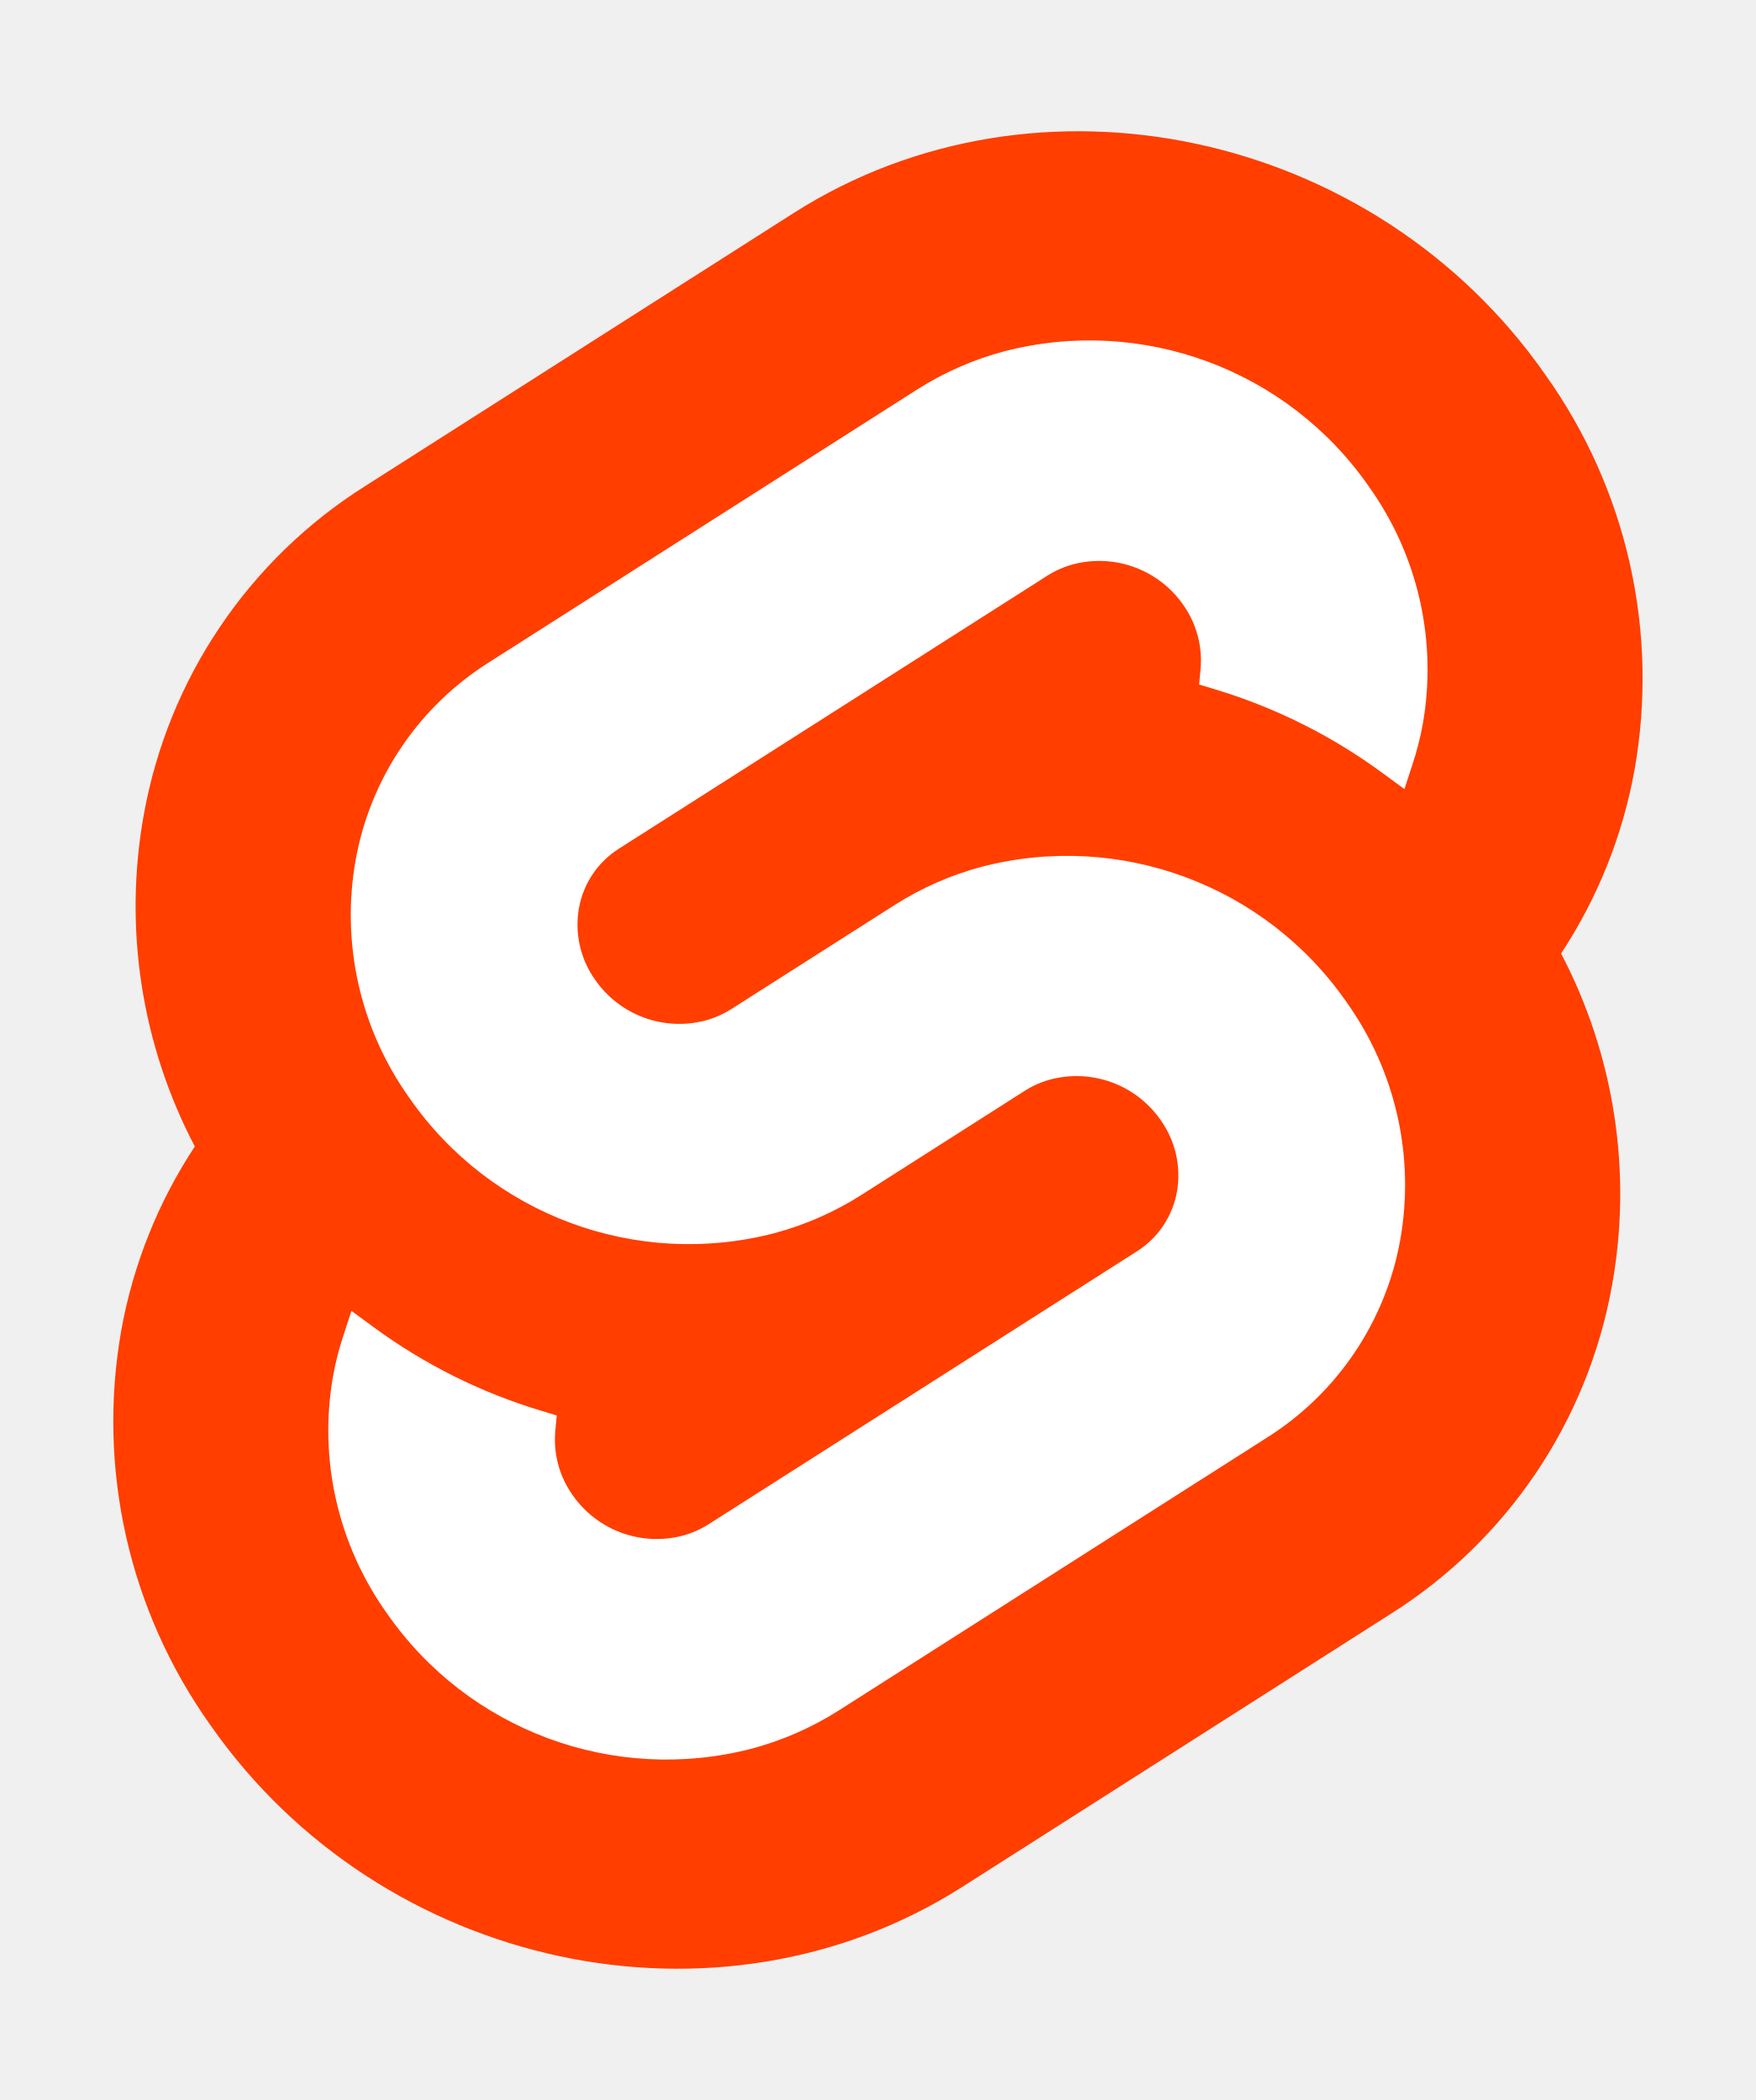
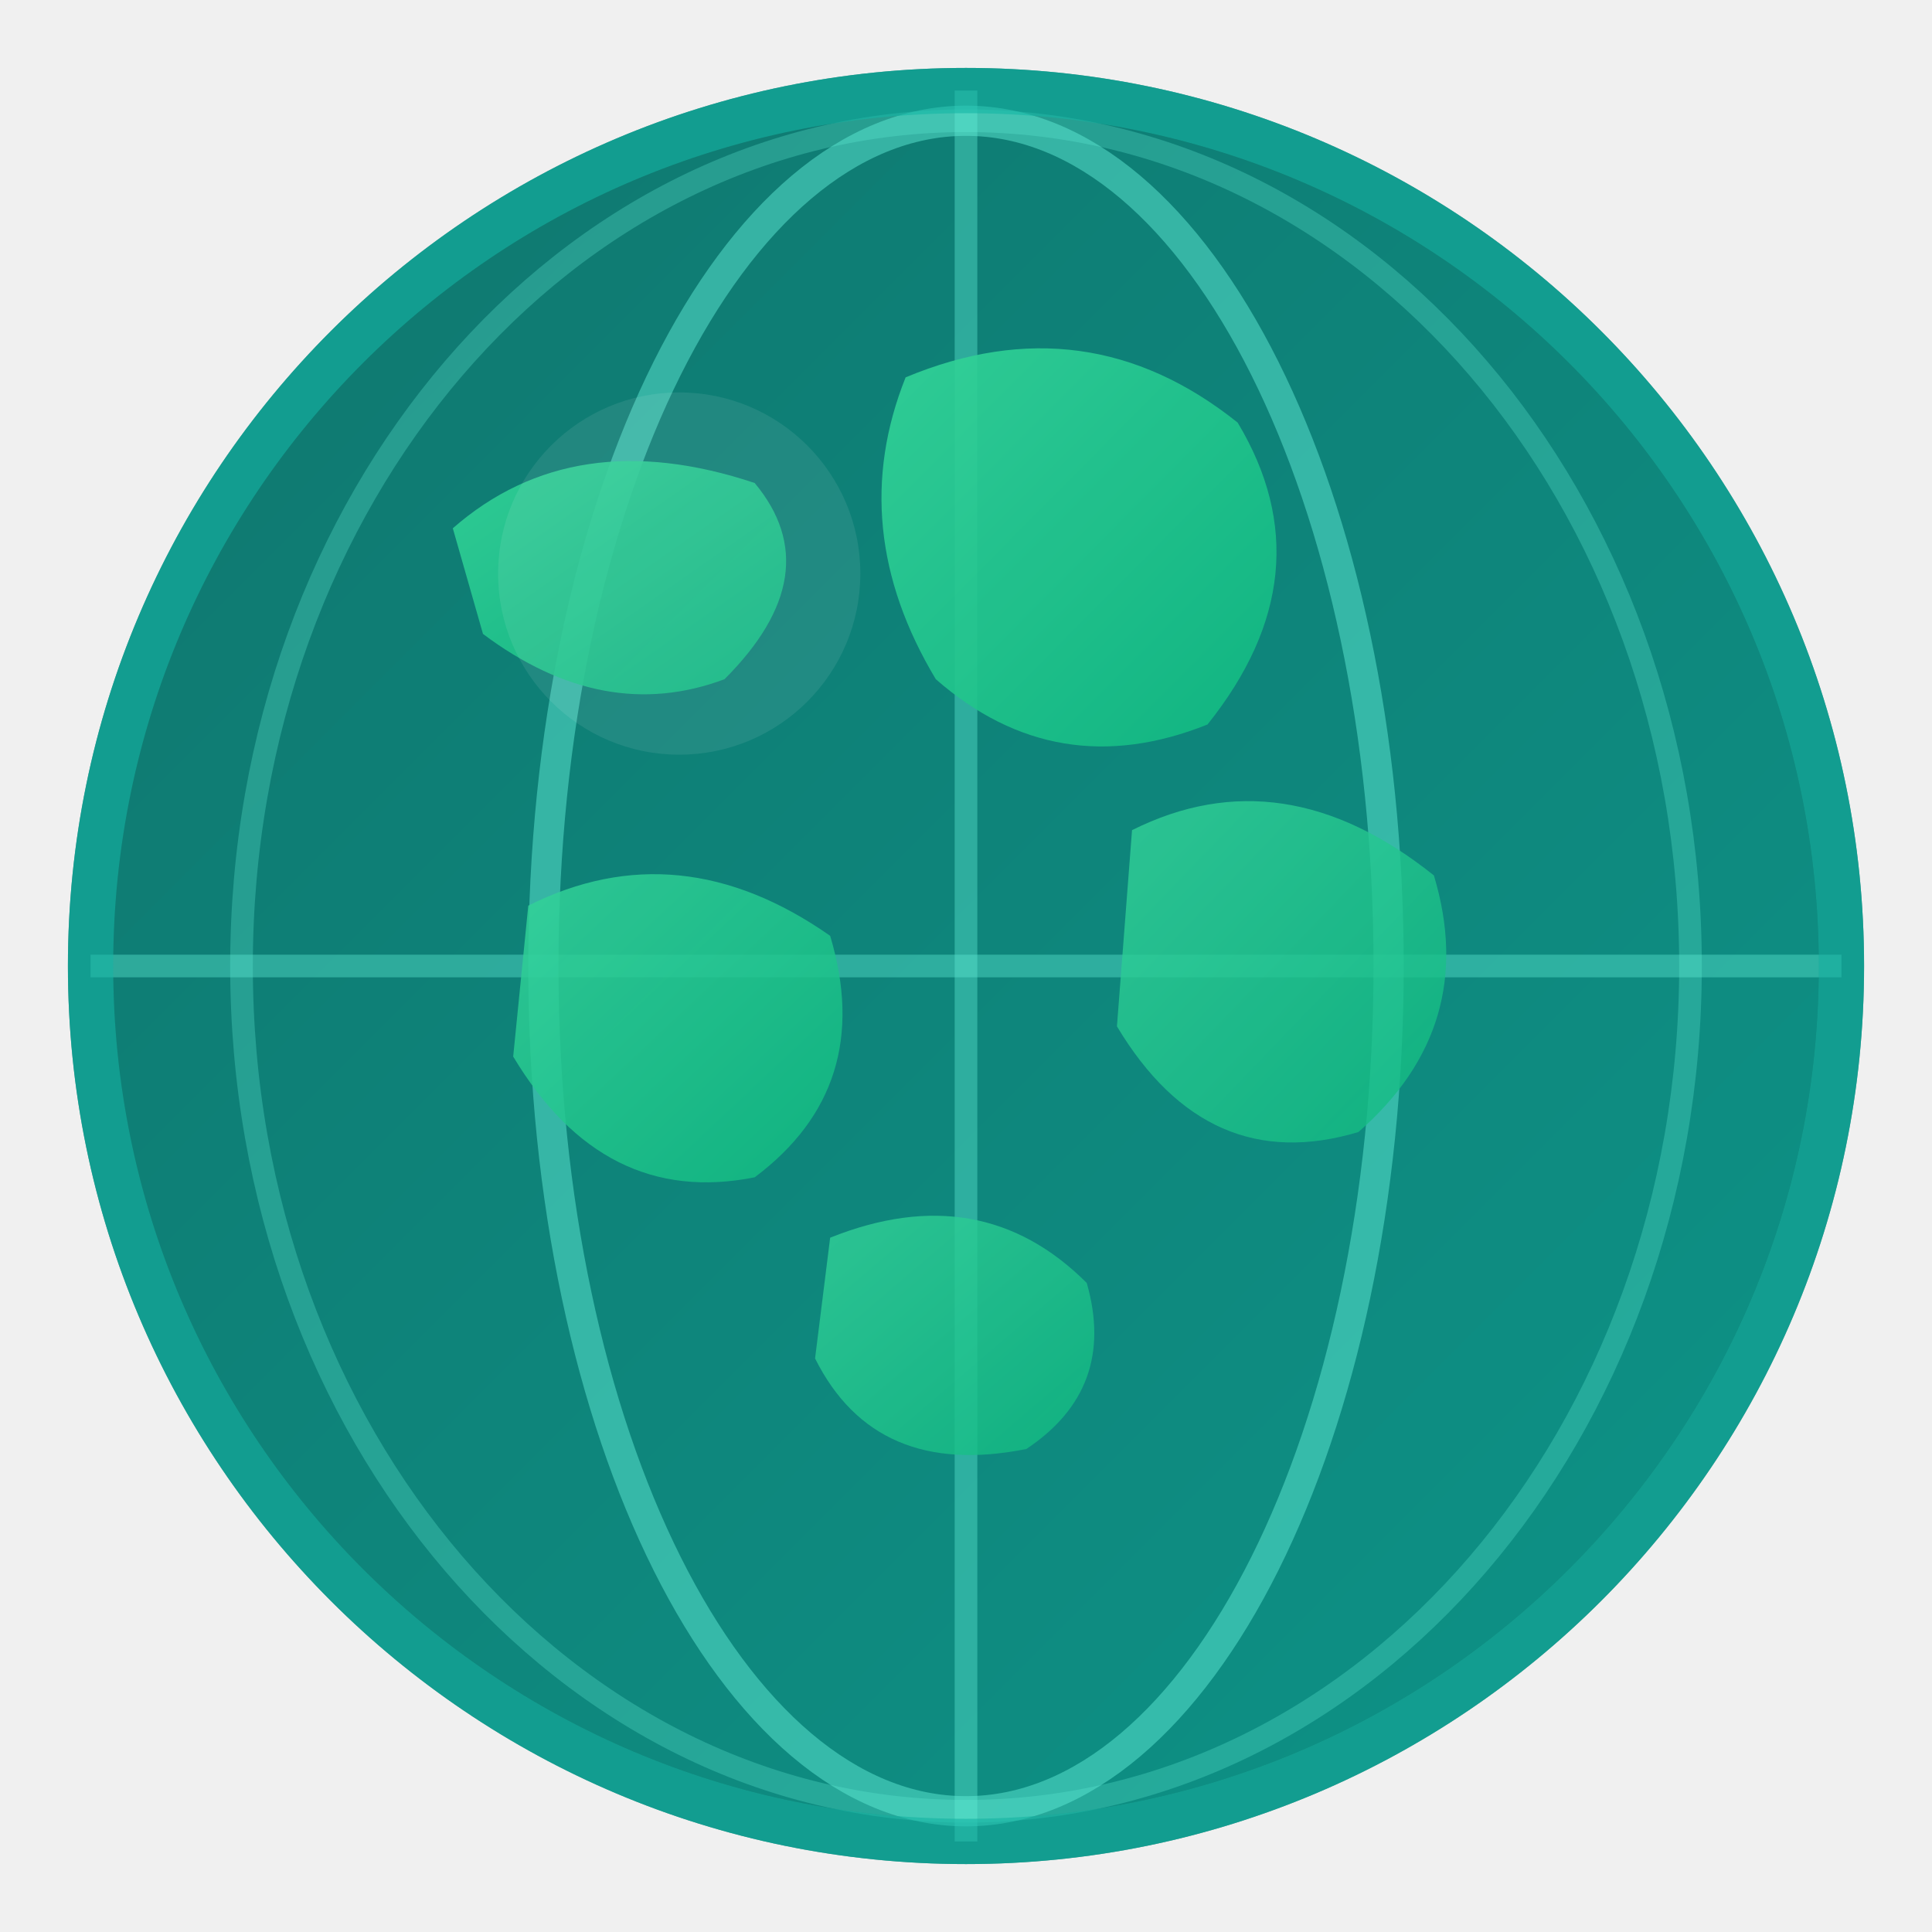
- <svg xmlns="http://www.w3.org/2000/svg" width="107" height="128" viewBox="0 0 107 128">
-   <path d="M94.157 22.819c-10.4-14.885-30.94-19.297-45.792-9.835L22.282 29.608A29.92 29.92 0 0 0 8.764 49.65a31.5 31.5 0 0 0 3.108 20.231 30 30 0 0 0-4.477 11.183 31.9 31.9 0 0 0 5.448 24.116c10.402 14.887 30.942 19.297 45.791 9.835l26.083-16.624A29.92 29.92 0 0 0 98.235 78.35a31.53 31.53 0 0 0-3.105-20.232 30 30 0 0 0 4.474-11.182 31.88 31.88 0 0 0-5.447-24.116" style="fill:#ff3e00" />
-   <path d="M45.817 106.582a20.72 20.72 0 0 1-22.237-8.243 19.17 19.17 0 0 1-3.277-14.503 18 18 0 0 1 .624-2.435l.49-1.498 1.337.981a33.6 33.6 0 0 0 10.203 5.098l.97.294-.09.968a5.85 5.85 0 0 0 1.052 3.878 6.24 6.24 0 0 0 6.695 2.485 5.8 5.8 0 0 0 1.603-.704L69.27 76.28a5.43 5.43 0 0 0 2.45-3.631 5.8 5.8 0 0 0-.987-4.371 6.24 6.24 0 0 0-6.698-2.487 5.7 5.7 0 0 0-1.6.704l-9.953 6.345a19 19 0 0 1-5.296 2.326 20.72 20.72 0 0 1-22.237-8.243 19.17 19.17 0 0 1-3.277-14.502 17.99 17.99 0 0 1 8.13-12.052l26.081-16.623a19 19 0 0 1 5.3-2.329 20.72 20.72 0 0 1 22.237 8.243 19.17 19.17 0 0 1 3.277 14.503 18 18 0 0 1-.624 2.435l-.49 1.498-1.337-.98a33.6 33.6 0 0 0-10.203-5.1l-.97-.294.09-.968a5.86 5.86 0 0 0-1.052-3.878 6.24 6.24 0 0 0-6.696-2.485 5.8 5.8 0 0 0-1.602.704L37.73 51.72a5.42 5.42 0 0 0-2.449 3.63 5.79 5.79 0 0 0 .986 4.372 6.24 6.24 0 0 0 6.698 2.486 5.8 5.8 0 0 0 1.602-.704l9.952-6.342a19 19 0 0 1 5.295-2.328 20.72 20.72 0 0 1 22.237 8.242 19.17 19.17 0 0 1 3.277 14.503 18 18 0 0 1-8.13 12.053l-26.081 16.622a19 19 0 0 1-5.3 2.328" style="fill:#fff" />
+ <svg xmlns="http://www.w3.org/2000/svg" width="128" height="128" viewBox="0 0 128 128">
+   <defs>
+     <linearGradient id="globe" x1="0%" y1="0%" x2="100%" y2="100%">
+       <stop offset="0%" style="stop-color:#0f766e" />
+       <stop offset="100%" style="stop-color:#0d9488" />
+     </linearGradient>
+     <linearGradient id="land" x1="0%" y1="0%" x2="100%" y2="100%">
+       <stop offset="0%" style="stop-color:#34d399" />
+       <stop offset="100%" style="stop-color:#10b981" />
+     </linearGradient>
+   </defs>
+   <circle cx="64" cy="64" r="58" fill="url(#globe)" stroke="#0f766e" stroke-width="3" />
+   <ellipse cx="64" cy="64" rx="28" ry="56" fill="none" stroke="#5eead4" stroke-width="2" opacity="0.5" />
+   <ellipse cx="64" cy="64" rx="48" ry="56" fill="none" stroke="#5eead4" stroke-width="1.5" opacity="0.3" />
+   <line x1="6" y1="64" x2="122" y2="64" stroke="#5eead4" stroke-width="1.5" opacity="0.4" />
+   <line x1="64" y1="6" x2="64" y2="122" stroke="#5eead4" stroke-width="1.5" opacity="0.4" />
+   <path d="M30 35 Q38 28 50 32 Q55 38 48 45 Q40 48 32 42 Z" fill="url(#land)" opacity="0.9" />
+   <path d="M60 25 Q72 20 82 28 Q88 38 80 48 Q70 52 62 45 Q56 35 60 25 Z" fill="url(#land)" opacity="0.9" />
+   <path d="M75 55 Q85 50 95 58 Q98 68 90 75 Q80 78 74 68 Z" fill="url(#land)" opacity="0.8" />
+   <path d="M35 60 Q45 55 55 62 Q58 72 50 78 Q40 80 34 70 Z" fill="url(#land)" opacity="0.85" />
+   <path d="M55 82 Q65 78 72 85 Q74 92 68 96 Q58 98 54 90 Z" fill="url(#land)" opacity="0.8" />
+   <circle cx="64" cy="64" r="58" fill="none" stroke="#14b8a6" stroke-width="3" opacity="0.6" />
+   <circle cx="45" cy="38" r="12" fill="white" opacity="0.08" />
</svg>
